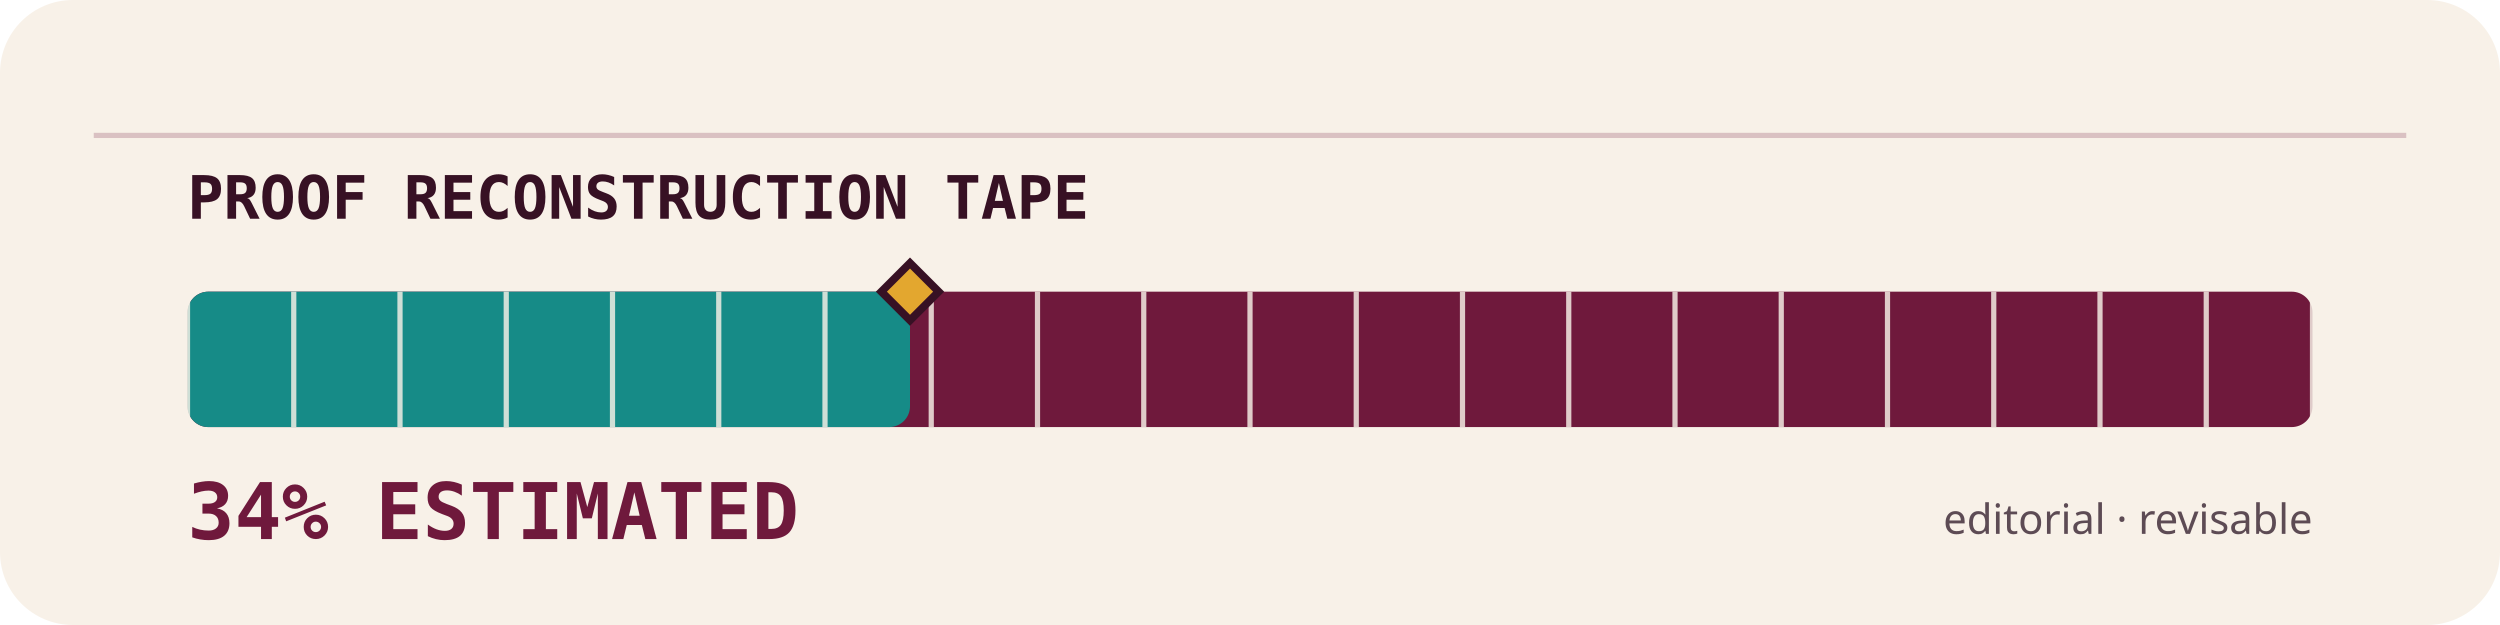
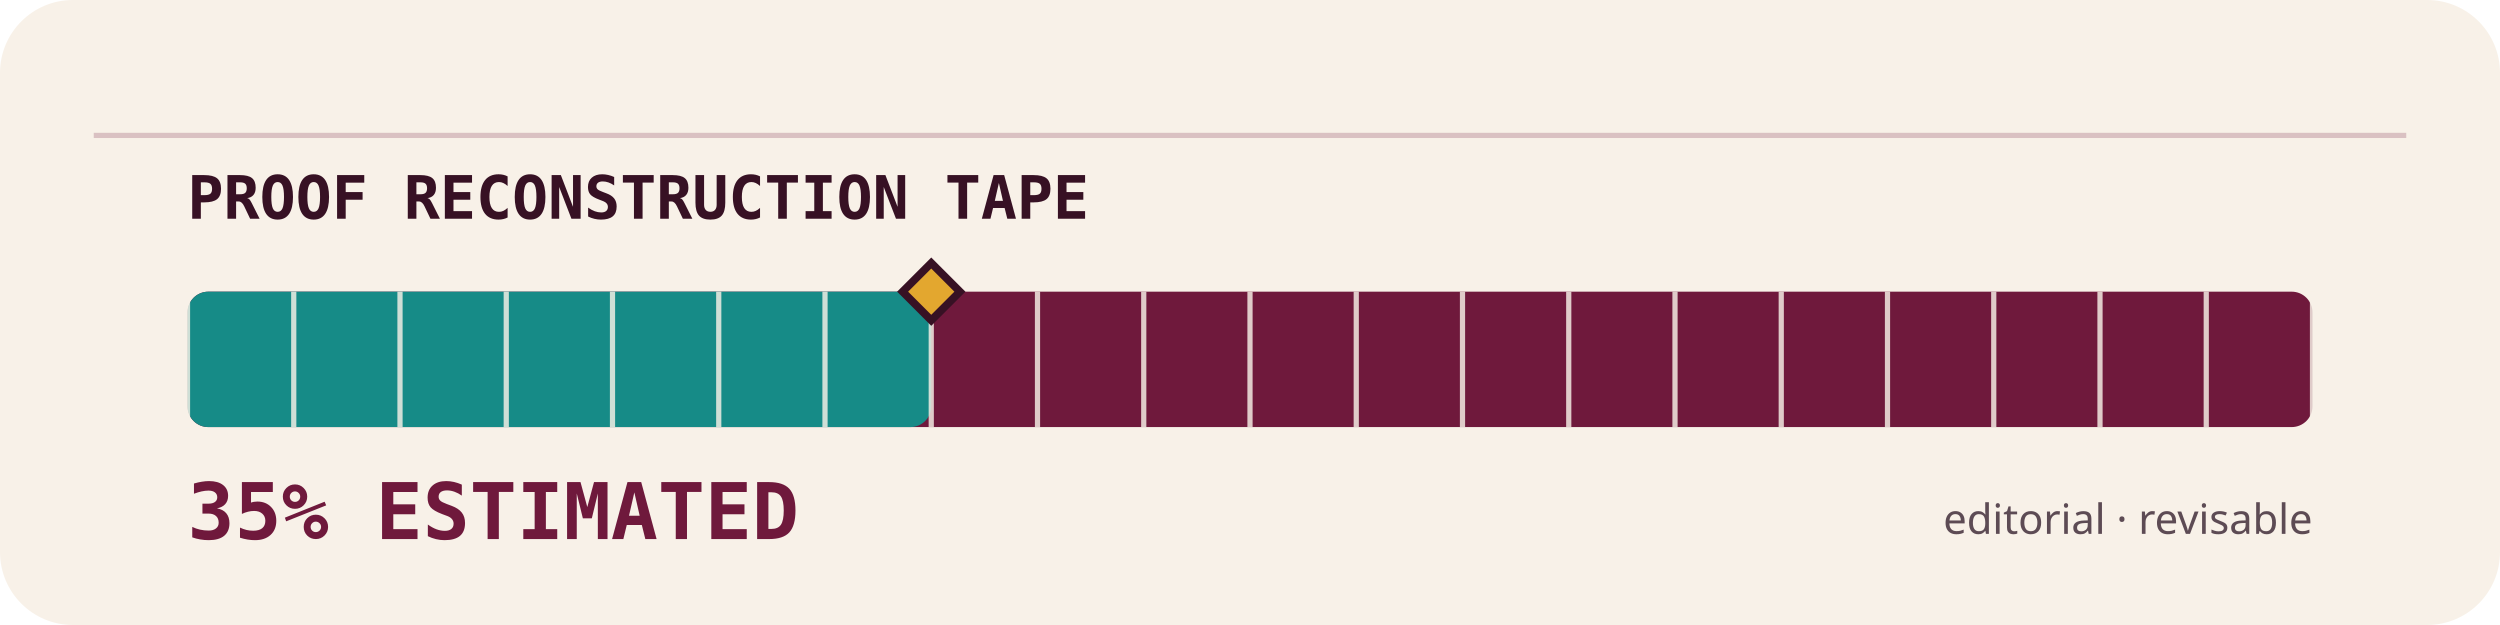
<svg xmlns="http://www.w3.org/2000/svg" viewBox="0 0 960 240" width="960" height="240" role="img" aria-labelledby="proof-progress-title proof-progress-desc">
  <rect width="960" height="240" rx="28" fill="#f8f1e8" />
  <path d="M36 52h888" stroke="#6f193c" stroke-width="2" opacity="0.22" />
  <text x="72" y="84" fill="#371124" font-family="ui-monospace, SFMono-Regular, Menlo, Consolas, monospace" font-size="23" font-weight="700">PROOF RECONSTRUCTION TAPE</text>
  <rect x="72" y="112" width="816" height="52" rx="8" fill="#6f193c" />
-   <rect x="72" y="112" width="277.44" height="52" rx="8" fill="#168b87" />
+   <rect x="72" y="112" width="285.6" height="52" rx="8" fill="#168b87" />
  <path d="M72 112v52" stroke="#f8f1e8" stroke-width="2" opacity="0.82" />
  <path d="M112.8 112v52" stroke="#f8f1e8" stroke-width="2" opacity="0.82" />
  <path d="M153.6 112v52" stroke="#f8f1e8" stroke-width="2" opacity="0.82" />
  <path d="M194.4 112v52" stroke="#f8f1e8" stroke-width="2" opacity="0.82" />
  <path d="M235.2 112v52" stroke="#f8f1e8" stroke-width="2" opacity="0.82" />
  <path d="M276 112v52" stroke="#f8f1e8" stroke-width="2" opacity="0.82" />
  <path d="M316.8 112v52" stroke="#f8f1e8" stroke-width="2" opacity="0.82" />
  <path d="M357.6 112v52" stroke="#f8f1e8" stroke-width="2" opacity="0.82" />
  <path d="M398.4 112v52" stroke="#f8f1e8" stroke-width="2" opacity="0.82" />
  <path d="M439.2 112v52" stroke="#f8f1e8" stroke-width="2" opacity="0.82" />
  <path d="M480 112v52" stroke="#f8f1e8" stroke-width="2" opacity="0.82" />
  <path d="M520.8 112v52" stroke="#f8f1e8" stroke-width="2" opacity="0.82" />
  <path d="M561.6 112v52" stroke="#f8f1e8" stroke-width="2" opacity="0.82" />
  <path d="M602.4 112v52" stroke="#f8f1e8" stroke-width="2" opacity="0.82" />
  <path d="M643.2 112v52" stroke="#f8f1e8" stroke-width="2" opacity="0.82" />
  <path d="M684 112v52" stroke="#f8f1e8" stroke-width="2" opacity="0.82" />
  <path d="M724.8 112v52" stroke="#f8f1e8" stroke-width="2" opacity="0.82" />
  <path d="M765.6 112v52" stroke="#f8f1e8" stroke-width="2" opacity="0.82" />
  <path d="M806.4 112v52" stroke="#f8f1e8" stroke-width="2" opacity="0.82" />
  <path d="M847.2 112v52" stroke="#f8f1e8" stroke-width="2" opacity="0.82" />
  <path d="M888 112v52" stroke="#f8f1e8" stroke-width="2" opacity="0.82" />
-   <path d="M349.44 101l11 11-11 11-11-11z" fill="#e3a72f" stroke="#371124" stroke-width="3" />
-   <text x="72" y="207" fill="#6f193c" font-family="ui-monospace, SFMono-Regular, Menlo, Consolas, monospace" font-size="30" font-weight="800">34% ESTIMATED</text>
+   <path d="M357.6 101l11 11-11 11-11-11z" fill="#e3a72f" stroke="#371124" stroke-width="3" />
+   <text x="72" y="207" fill="#6f193c" font-family="ui-monospace, SFMono-Regular, Menlo, Consolas, monospace" font-size="30" font-weight="800">35% ESTIMATED</text>
  <text x="888" y="205" text-anchor="end" fill="#5d4b54" font-family="system-ui, sans-serif" font-size="16">editorial · revisable</text>
</svg>
